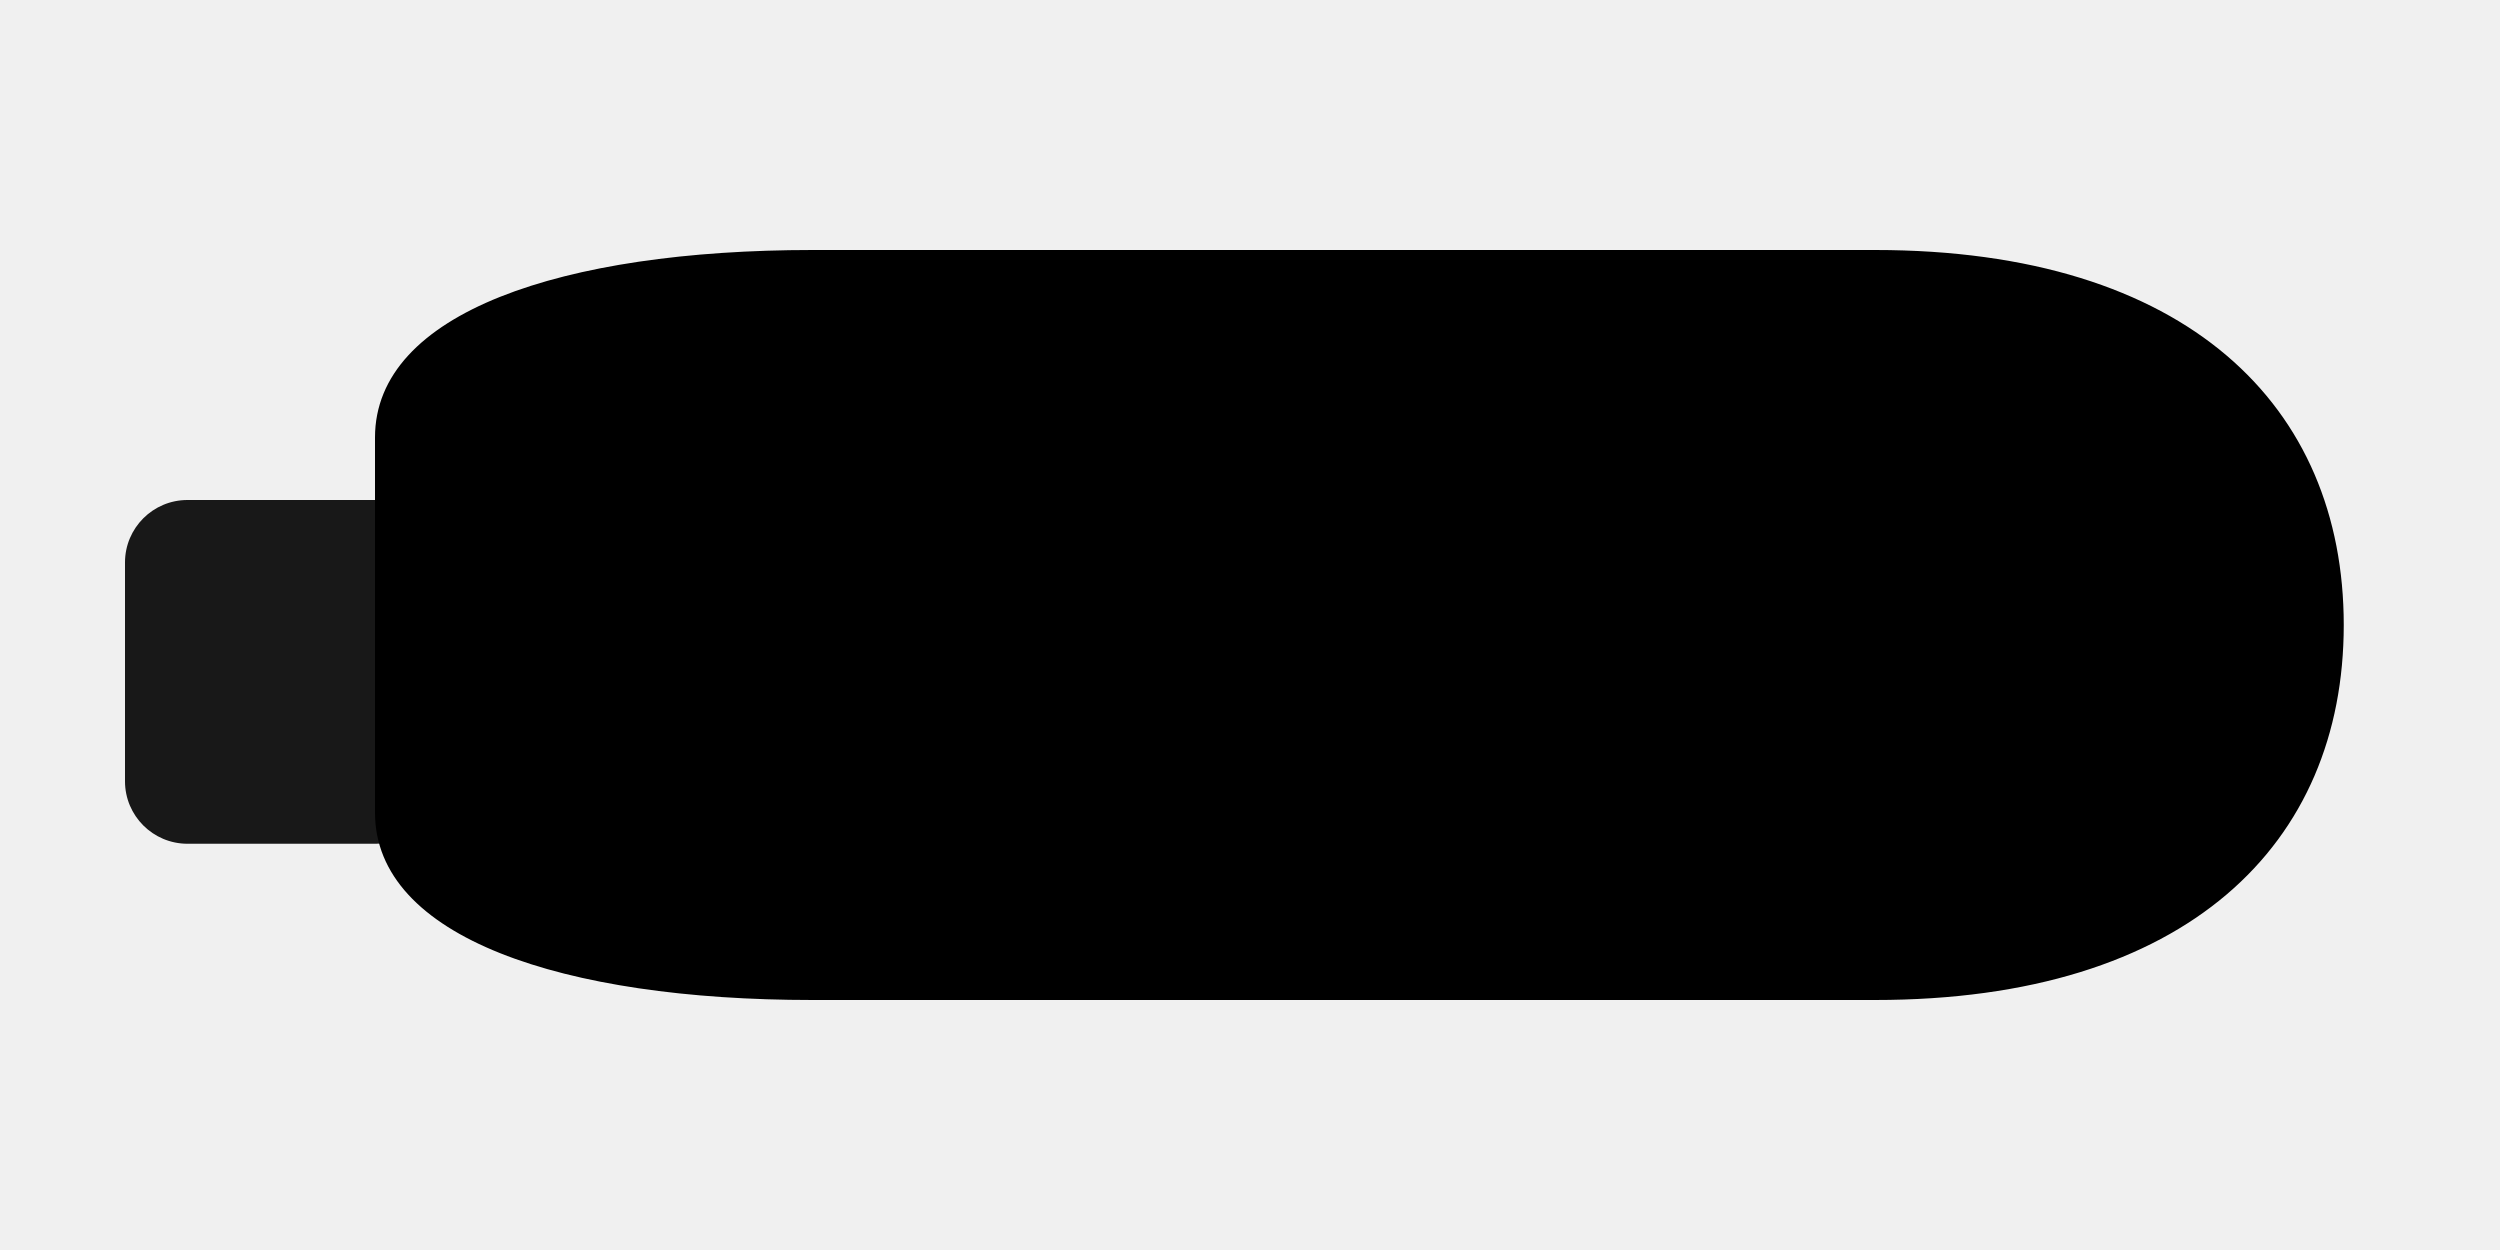
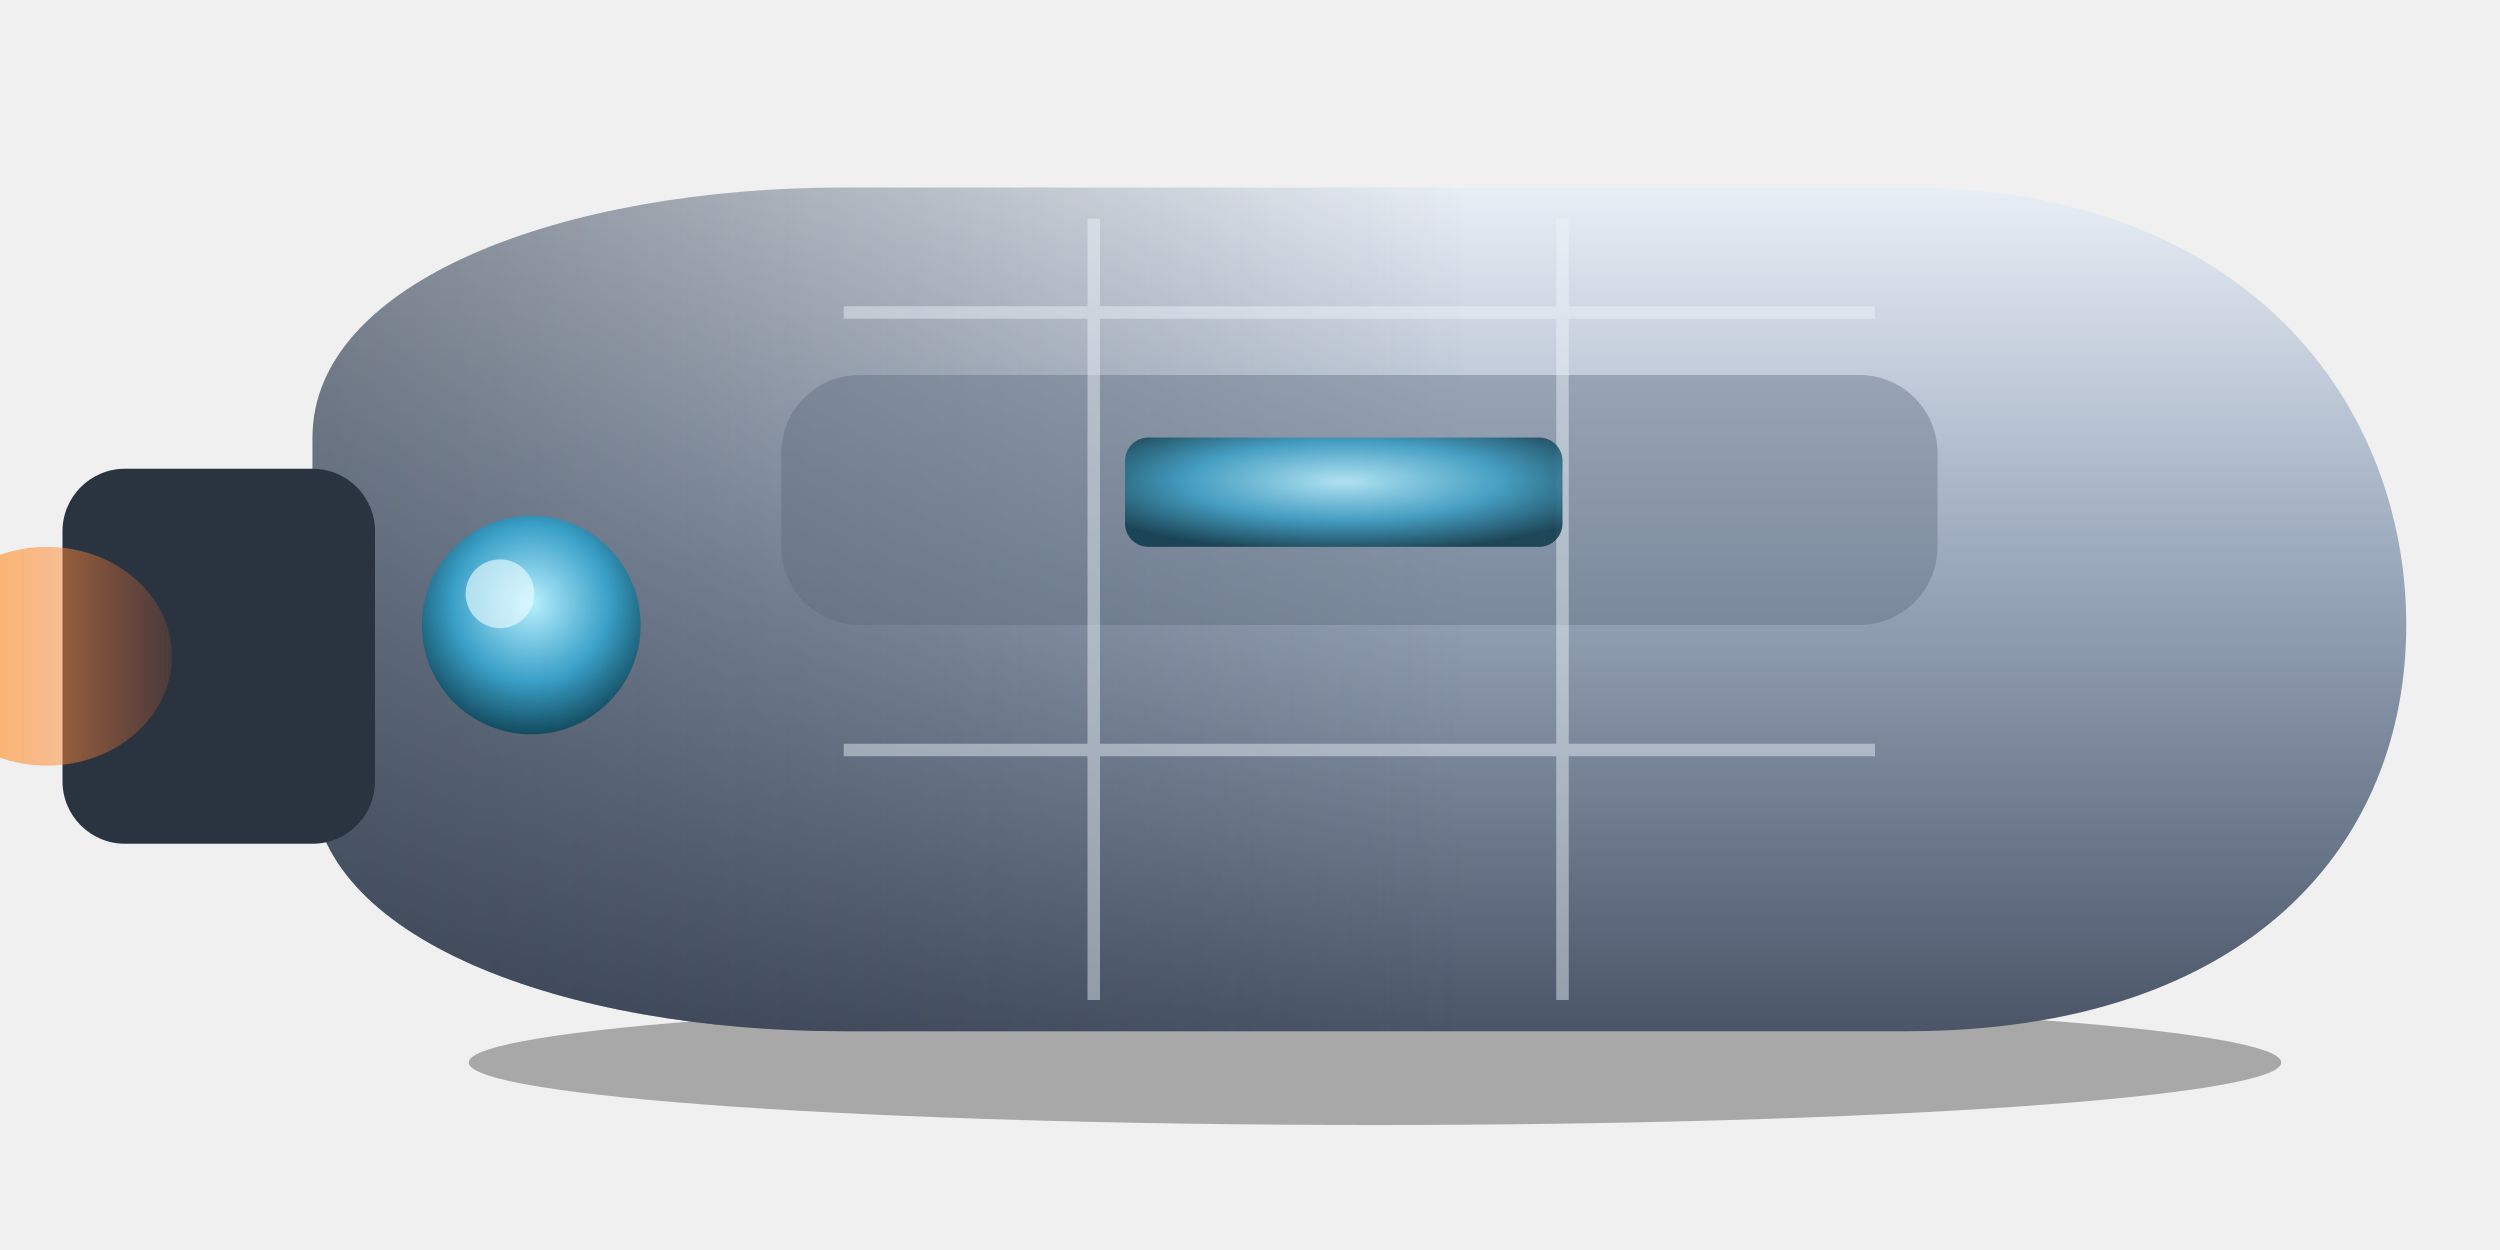
<svg xmlns="http://www.w3.org/2000/svg" class="hull-svg" viewBox="0 0 160 80" fill="none" aria-hidden="true">
+   <defs>
+     <linearGradient id="metal-quiet-ark" x1="0" y1="0" x2="0" y2="1">
+       <stop offset="0%" stop-color="#E8EEF6" />
+       <stop offset="45%" stop-color="#9AA8BC" />
+       <stop offset="100%" stop-color="#4A5568" />
+     </linearGradient>
+     <linearGradient id="shade-quiet-ark" x1="0" y1="0" x2="1" y2="0">
+       <stop offset="0%" stop-color="#2A3340" stop-opacity=".55" />
+       <stop offset="55%" stop-color="#2A3340" stop-opacity="0" />
+     </linearGradient>
+     <linearGradient id="glow-quiet-ark" x1="0" y1="0" x2="1" y2="0">
+       <stop offset="0%" stop-color="#FFB24A" stop-opacity=".95" />
+       <stop offset="100%" stop-color="#FF6A2A" stop-opacity=".15" />
+     </linearGradient>
+     <radialGradient id="canopy-quiet-ark" cx="50%" cy="40%" r="65%">
+       <stop offset="0%" stop-color="#B8F0FF" />
+       <stop offset="55%" stop-color="#3AA0C8" />
+       <stop offset="100%" stop-color="#0B3A4A" />
+     </radialGradient>
+   </defs>
+   <ellipse cx="88" cy="68" rx="58" ry="4" fill="#000" opacity=".3" />
  <g id="hull">
-     <path fill="currentColor" d="M24 28 C24 20, 36 16, 52 16 L120 16 C140 16, 150 26, 150 40 C150 54, 140 64, 120 64 L52 64 C36 64, 24 60, 24 52 Z" />
-     <rect x="48" y="26" width="70" height="14" rx="4" fill="currentColor" opacity=".4" />
+     <path fill="url(#metal-quiet-ark)" d="M20 28 C20 18, 36 12, 54 12 L122 12 C144 12, 154 26, 154 40 C154 54, 144 66, 122 66 L54 66 C36 66, 20 60, 20 50 Z" />
+     <path fill="url(#shade-quiet-ark)" d="M20 28 C20 18, 36 12, 54 12 L122 12 C144 12, 154 26, 154 40 C154 54, 144 66, 122 66 L54 66 C36 66, 20 60, 20 50 Z" />
+     <rect x="50" y="24" width="74" height="16" rx="5" fill="#5A687A" opacity=".4" />
+     <path stroke="#EEF3FA" stroke-width=".8" opacity=".45" d="M54 20 L120 20 M54 48 L120 48 M70 14 L70 64 M100 14 L100 64" />
  </g>
  <g id="canopy">
-     <circle cx="36" cy="40" r="6" fill="currentColor" opacity=".55" />
-     <rect x="70" y="30" width="24" height="6" rx="1" fill="currentColor" opacity=".55" />
+     <circle cx="34" cy="40" r="7" fill="url(#canopy-quiet-ark)" />
+     <circle cx="32" cy="38" r="2.2" fill="#E8FBFF" opacity=".65" />
+     <rect x="72" y="28" width="28" height="7" rx="1.5" fill="url(#canopy-quiet-ark)" opacity=".85" />
  </g>
  <g id="thruster">
-     <rect x="8" y="32" width="20" height="22" rx="4" fill="currentColor" opacity=".9" />
+     <rect x="4" y="30" width="20" height="24" rx="4" fill="#2A3340" />
+     <ellipse cx="3" cy="42" rx="8" ry="7" fill="url(#glow-quiet-ark)" />
  </g>
  <g id="hit-flash" opacity="0">
-     <rect width="160" height="80" fill="currentColor" />
+     <rect width="160" height="80" fill="#fff" />
  </g>
</svg>
